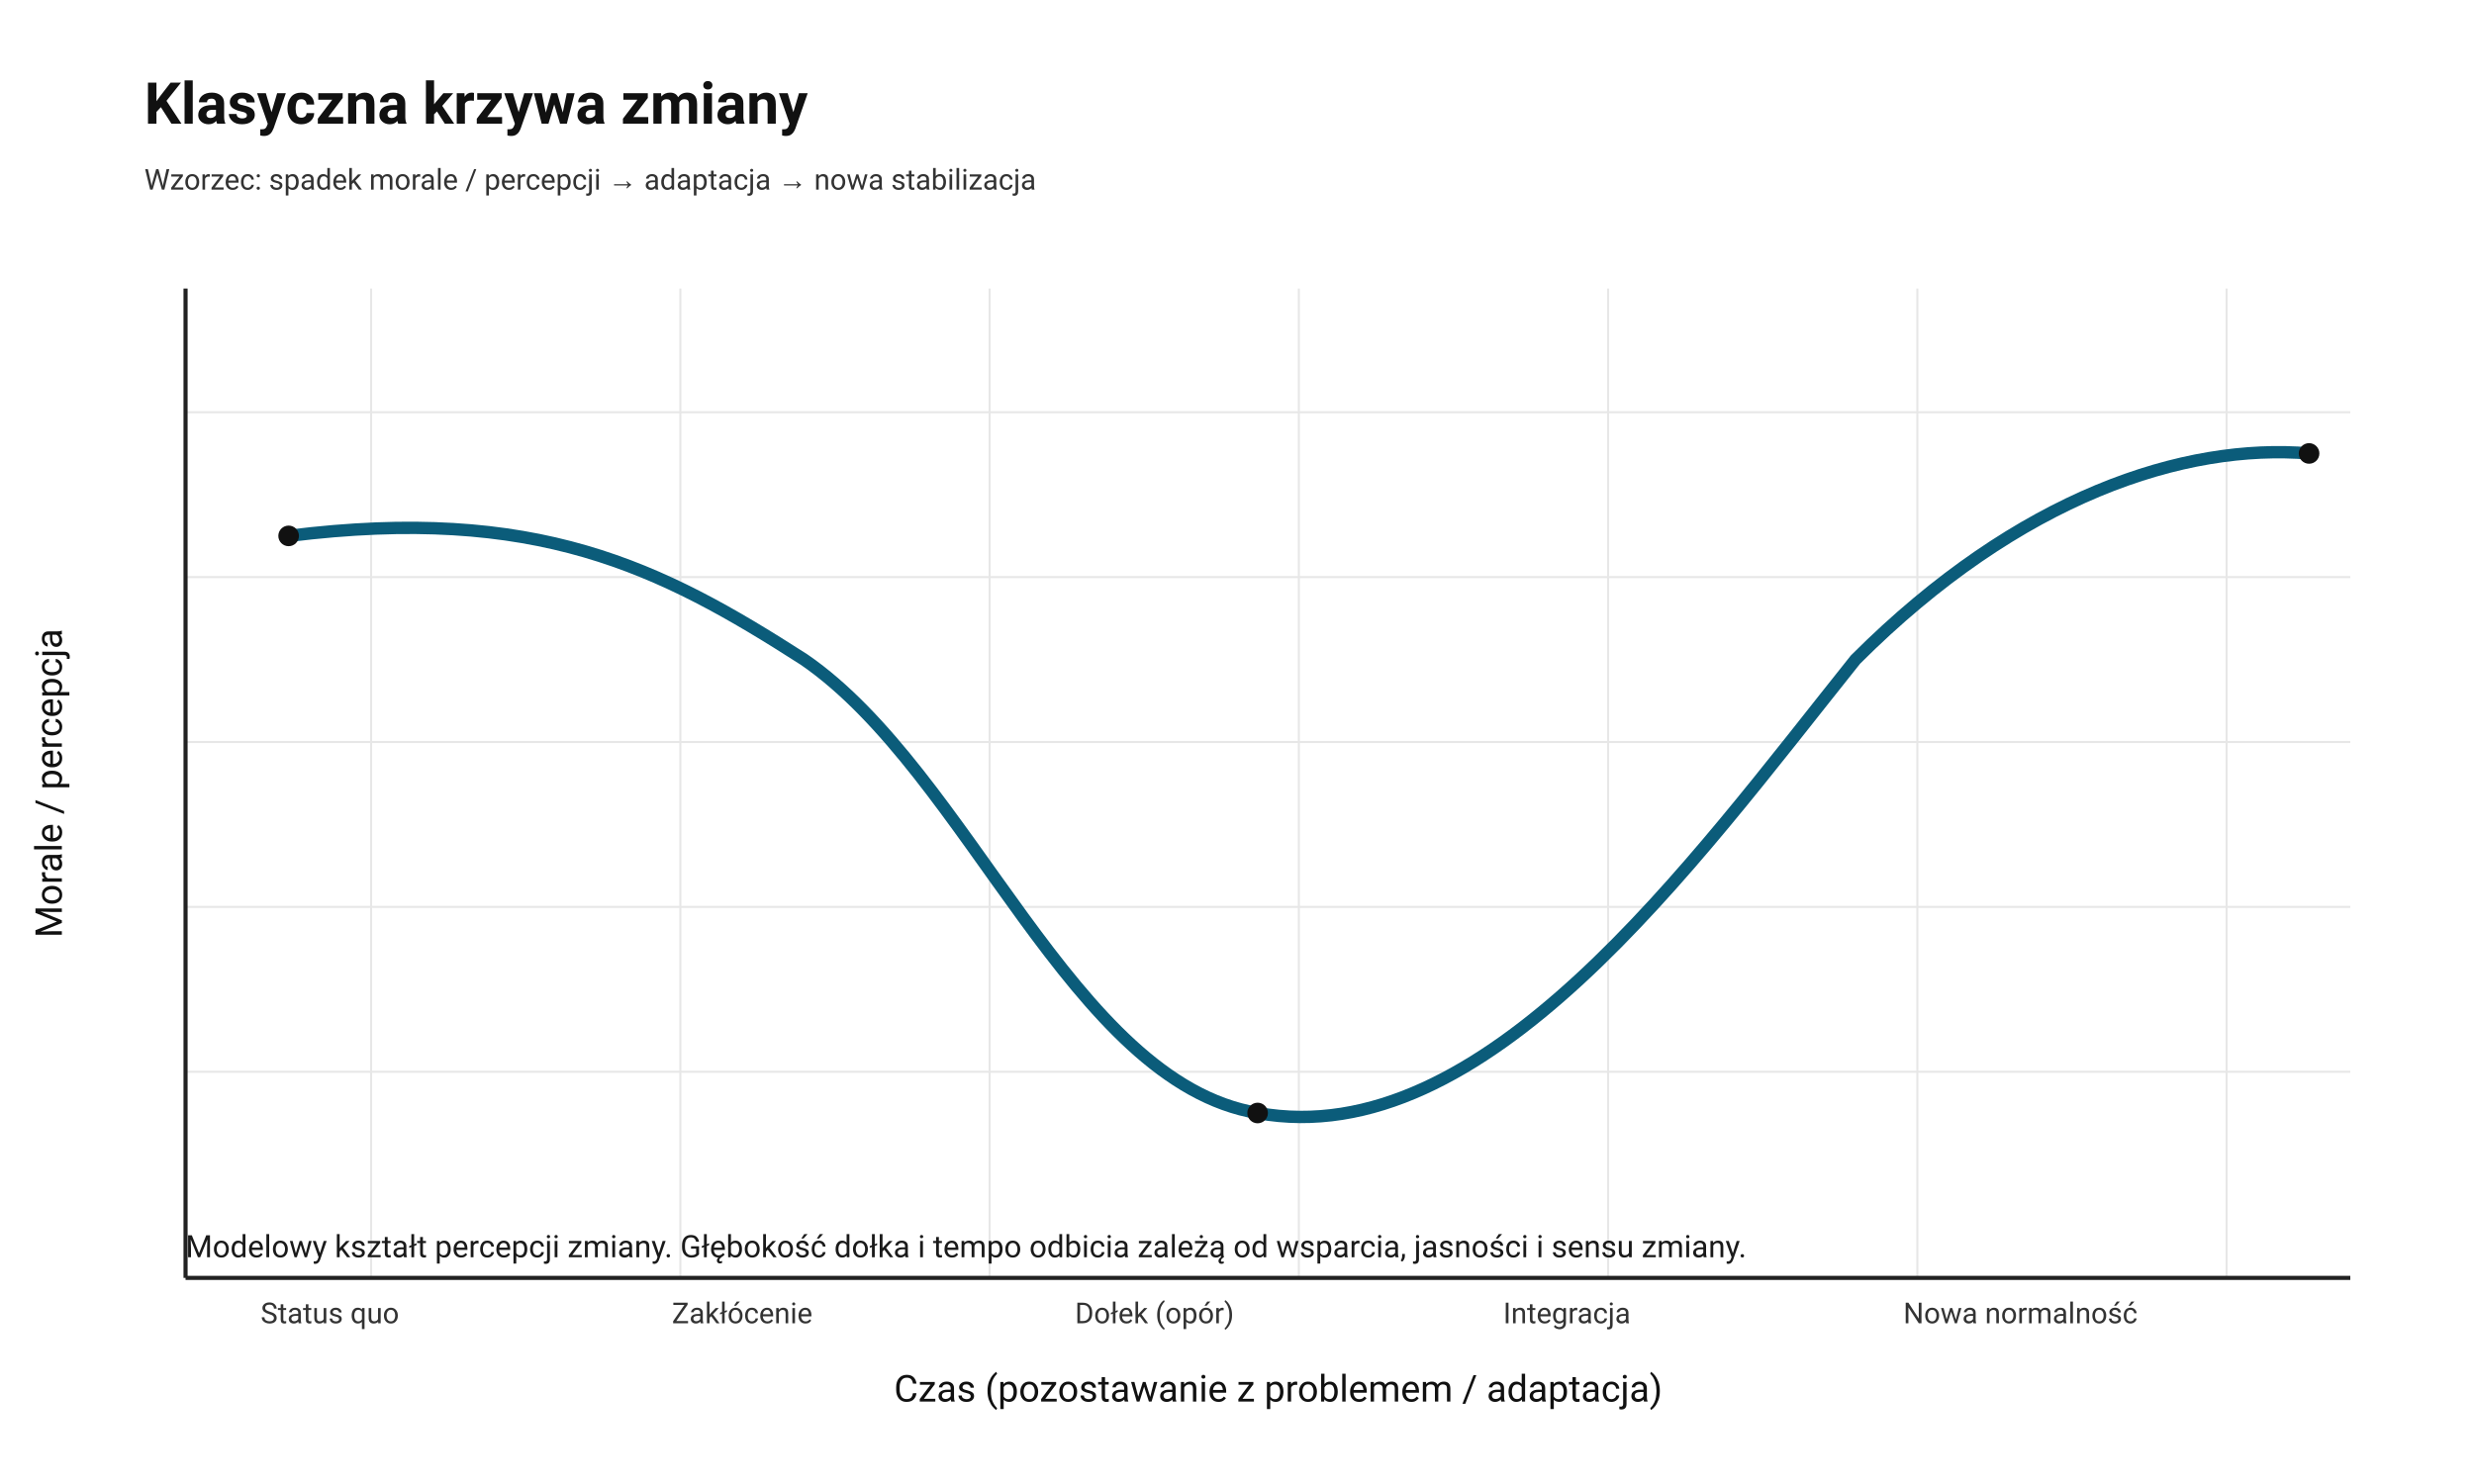
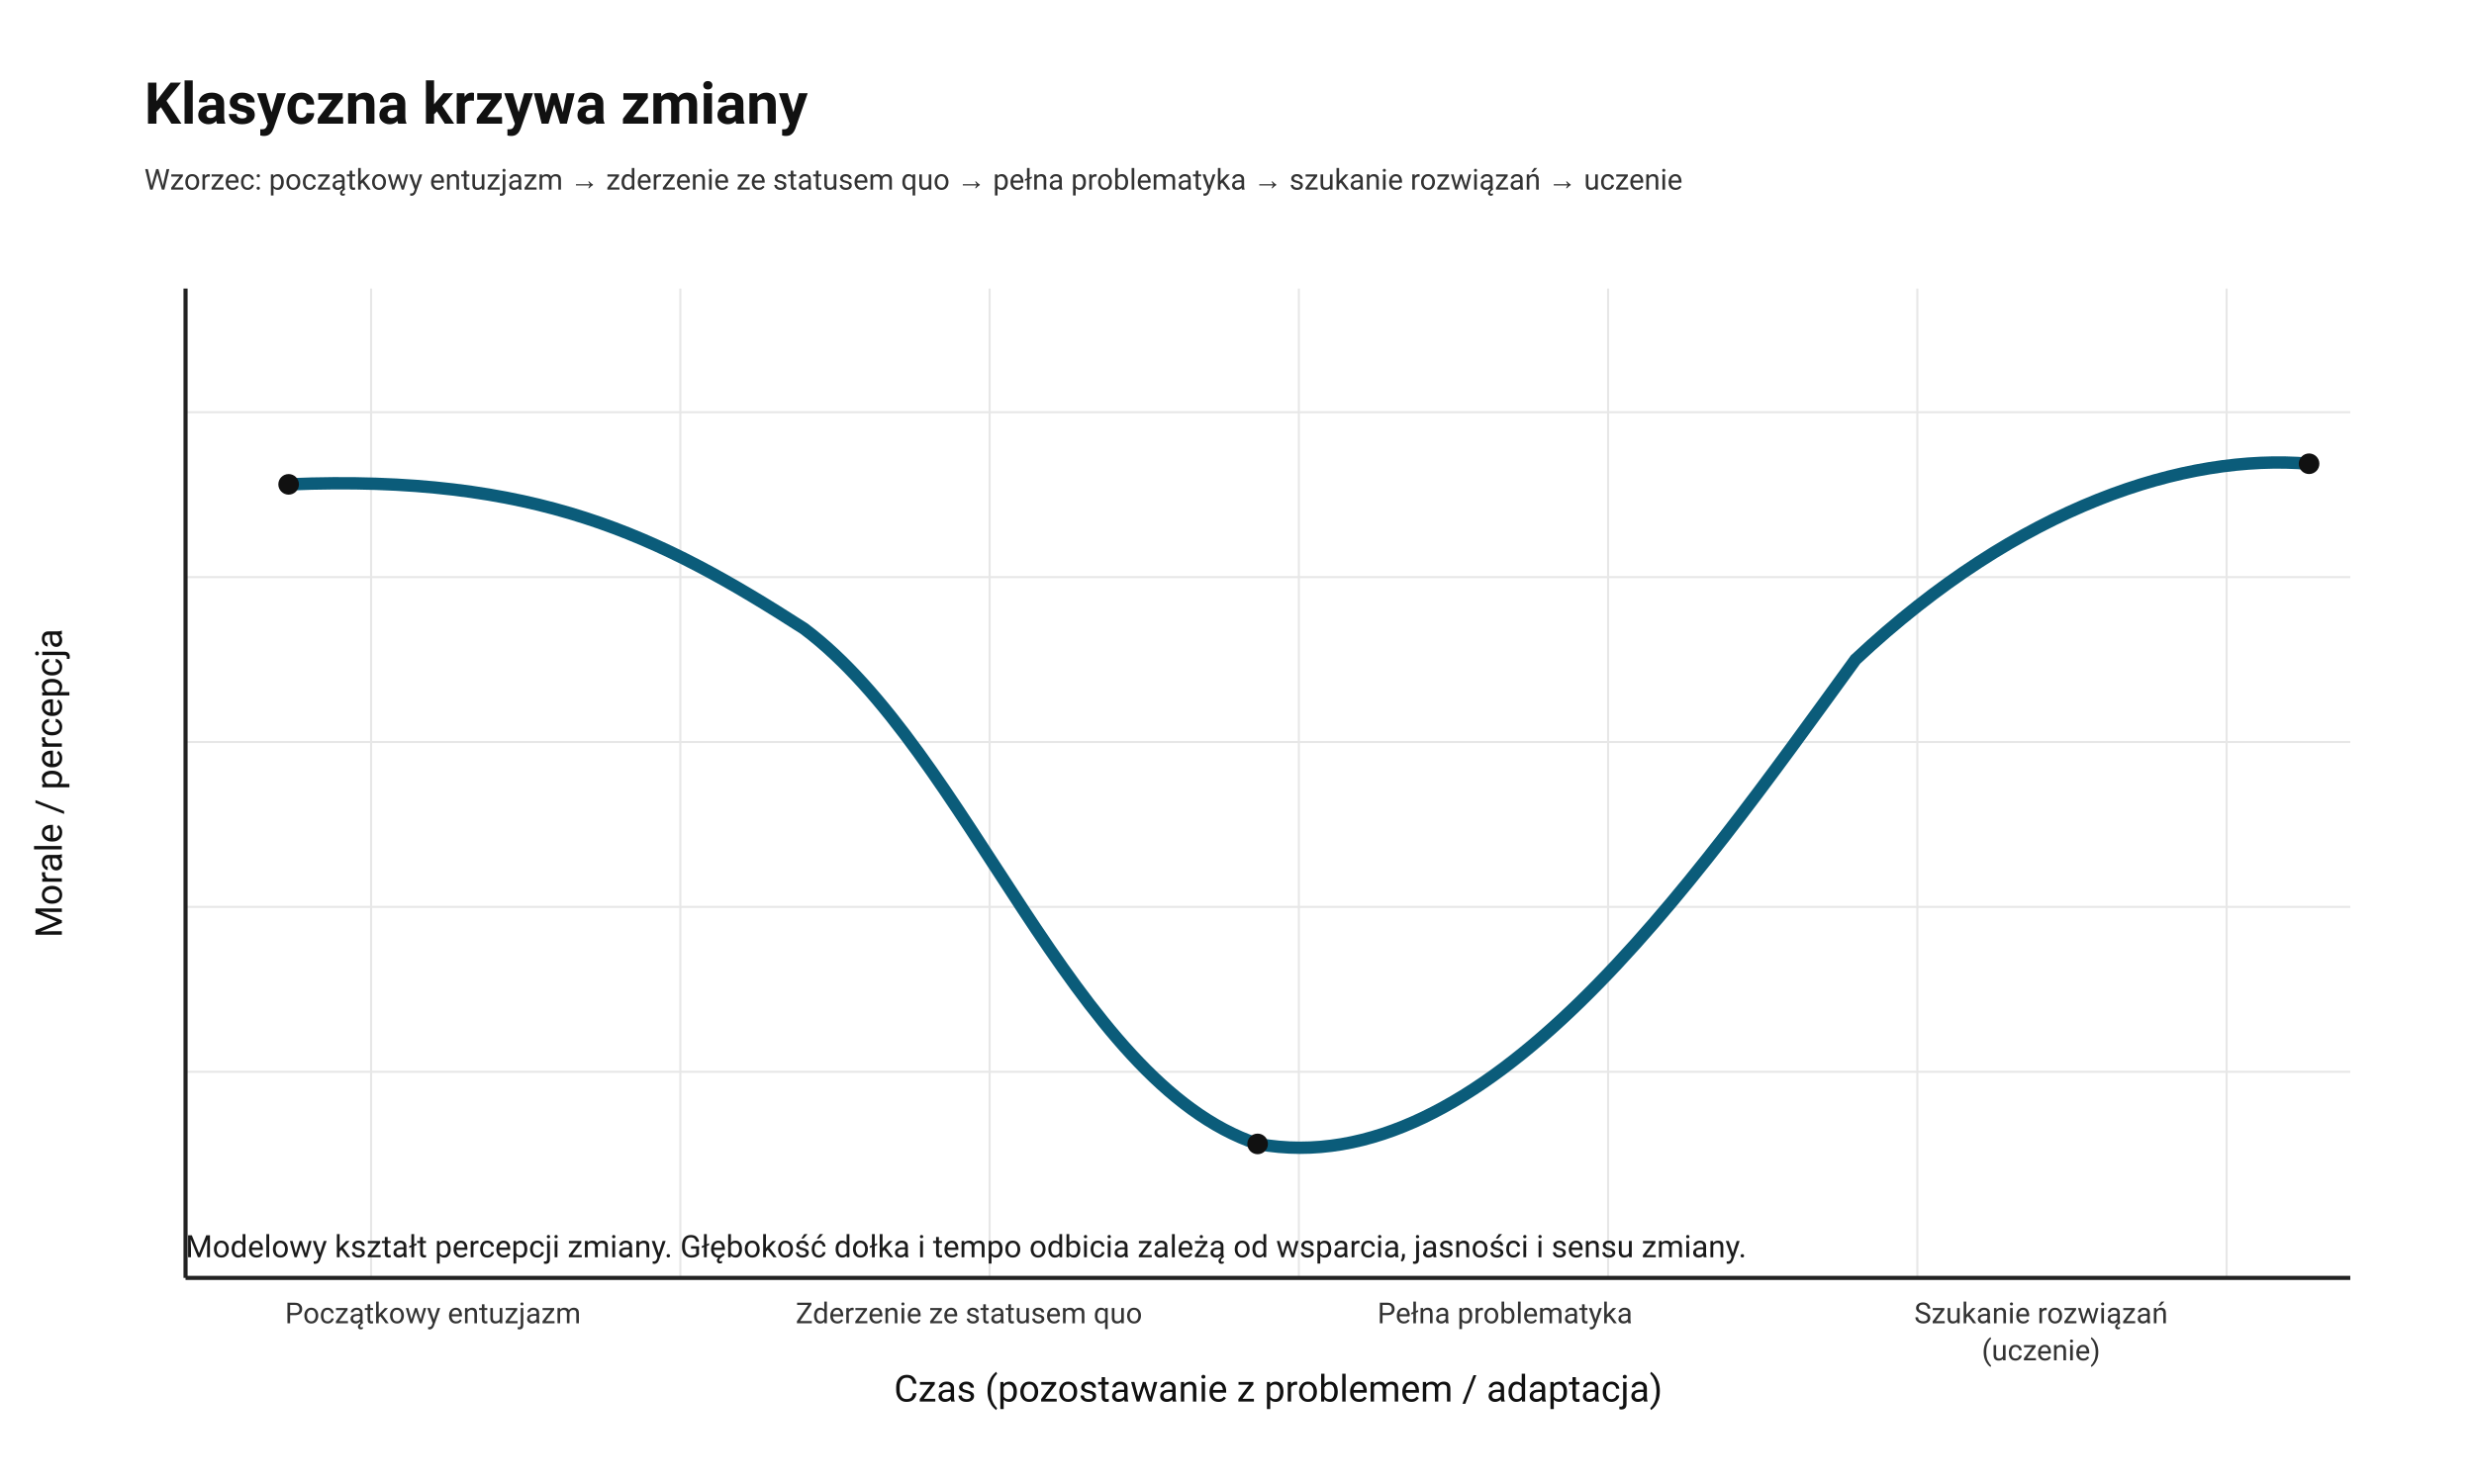
<svg xmlns="http://www.w3.org/2000/svg" viewBox="0 0 1200 720" role="img" aria-label="Klasyczna krzywa zmiany (morale / percepcja w trakcie zmiany)">
  <defs>
    <style>
      :root { color-scheme: light; }
      .bg { fill: #ffffff; }
      .axis { stroke: #222; stroke-width: 2; }
      .grid { stroke: #e7e7e7; stroke-width: 1; }
      .label { fill: #111; font: 18px system-ui, -apple-system, "Segoe UI", Roboto, Arial, sans-serif; }
      .small { fill: #333; font: 14px system-ui, -apple-system, "Segoe UI", Roboto, Arial, sans-serif; }
      .title { fill: #111; font: 28px system-ui, -apple-system, "Segoe UI", Roboto, Arial, sans-serif; font-weight: 650; }
      .note { fill: #1a1a1a; font: 15px system-ui, -apple-system, "Segoe UI", Roboto, Arial, sans-serif; }
      .curve { fill: none; stroke: #0b5c7a; stroke-width: 6; }
      .marker { fill: #111; }
    </style>
  </defs>
  <rect class="bg" x="0" y="0" width="1200" height="720" />
  <text class="title" x="70" y="60">Klasyczna krzywa zmiany</text>
-   <text class="small" x="70" y="92">Wzorzec: spadek morale / percepcji → adaptacja → nowa stabilizacja</text>
+   <text class="small" x="70" y="92">Wzorzec: początkowy entuzjazm → zderzenie ze statusem quo → pełna problematyka → szukanie rozwiązań → uczenie</text>
  <g>
    <line class="grid" x1="180" y1="140" x2="180" y2="620" />
    <line class="grid" x1="330" y1="140" x2="330" y2="620" />
    <line class="grid" x1="480" y1="140" x2="480" y2="620" />
    <line class="grid" x1="630" y1="140" x2="630" y2="620" />
    <line class="grid" x1="780" y1="140" x2="780" y2="620" />
    <line class="grid" x1="930" y1="140" x2="930" y2="620" />
    <line class="grid" x1="1080" y1="140" x2="1080" y2="620" />
    <line class="grid" x1="90" y1="200" x2="1140" y2="200" />
    <line class="grid" x1="90" y1="280" x2="1140" y2="280" />
    <line class="grid" x1="90" y1="360" x2="1140" y2="360" />
    <line class="grid" x1="90" y1="440" x2="1140" y2="440" />
    <line class="grid" x1="90" y1="520" x2="1140" y2="520" />
  </g>
  <line class="axis" x1="90" y1="620" x2="1140" y2="620" />
  <line class="axis" x1="90" y1="620" x2="90" y2="140" />
  <text class="label" x="620" y="680" text-anchor="middle">Czas (pozostawanie z problemem / adaptacja)</text>
  <text class="label" x="30" y="380" text-anchor="middle" transform="rotate(-90 30 380)">Morale / percepcja</text>
-   <text class="small" x="160" y="642" text-anchor="middle">Status quo</text>
-   <text class="small" x="360" y="642" text-anchor="middle">Zakłócenie</text>
-   <text class="small" x="560" y="642" text-anchor="middle">Dołek (opór)</text>
-   <text class="small" x="760" y="642" text-anchor="middle">Integracja</text>
-   <text class="small" x="980" y="642" text-anchor="middle">Nowa normalność</text>
-   <path class="curve" d="M 140 260        C 260 245, 320 275, 390 320        C 470 375, 520 525, 610 540        C 720 560, 820 420, 900 320        C 980 240, 1060 215, 1120 220" />
-   <circle class="marker" cx="140" cy="260" r="5" />
-   <circle class="marker" cx="610" cy="540" r="5" />
-   <circle class="marker" cx="1120" cy="220" r="5" />
+   <text class="small" x="210" y="642" text-anchor="middle">Początkowy entuzjazm</text>
+   <text class="small" x="470" y="642" text-anchor="middle">Zderzenie ze statusem quo</text>
+   <text class="small" x="730" y="642" text-anchor="middle">Pełna problematyka</text>
+   <text class="small" x="990" y="642" text-anchor="middle">Szukanie rozwiązań</text>
+   <text class="small" x="990" y="660" text-anchor="middle">(uczenie)</text>
+   <path class="curve" d="M 140 235        C 260 230, 320 260, 390 305        C 470 365, 520 525, 610 555        C 720 575, 820 430, 900 320        C 980 245, 1060 220, 1120 225" />
+   <circle class="marker" cx="140" cy="235" r="5" />
+   <circle class="marker" cx="610" cy="555" r="5" />
+   <circle class="marker" cx="1120" cy="225" r="5" />
  <text class="note" x="90" y="610">Modelowy kształt percepcji zmiany. Głębokość dołka i tempo odbicia zależą od wsparcia, jasności i sensu zmiany.</text>
</svg>
